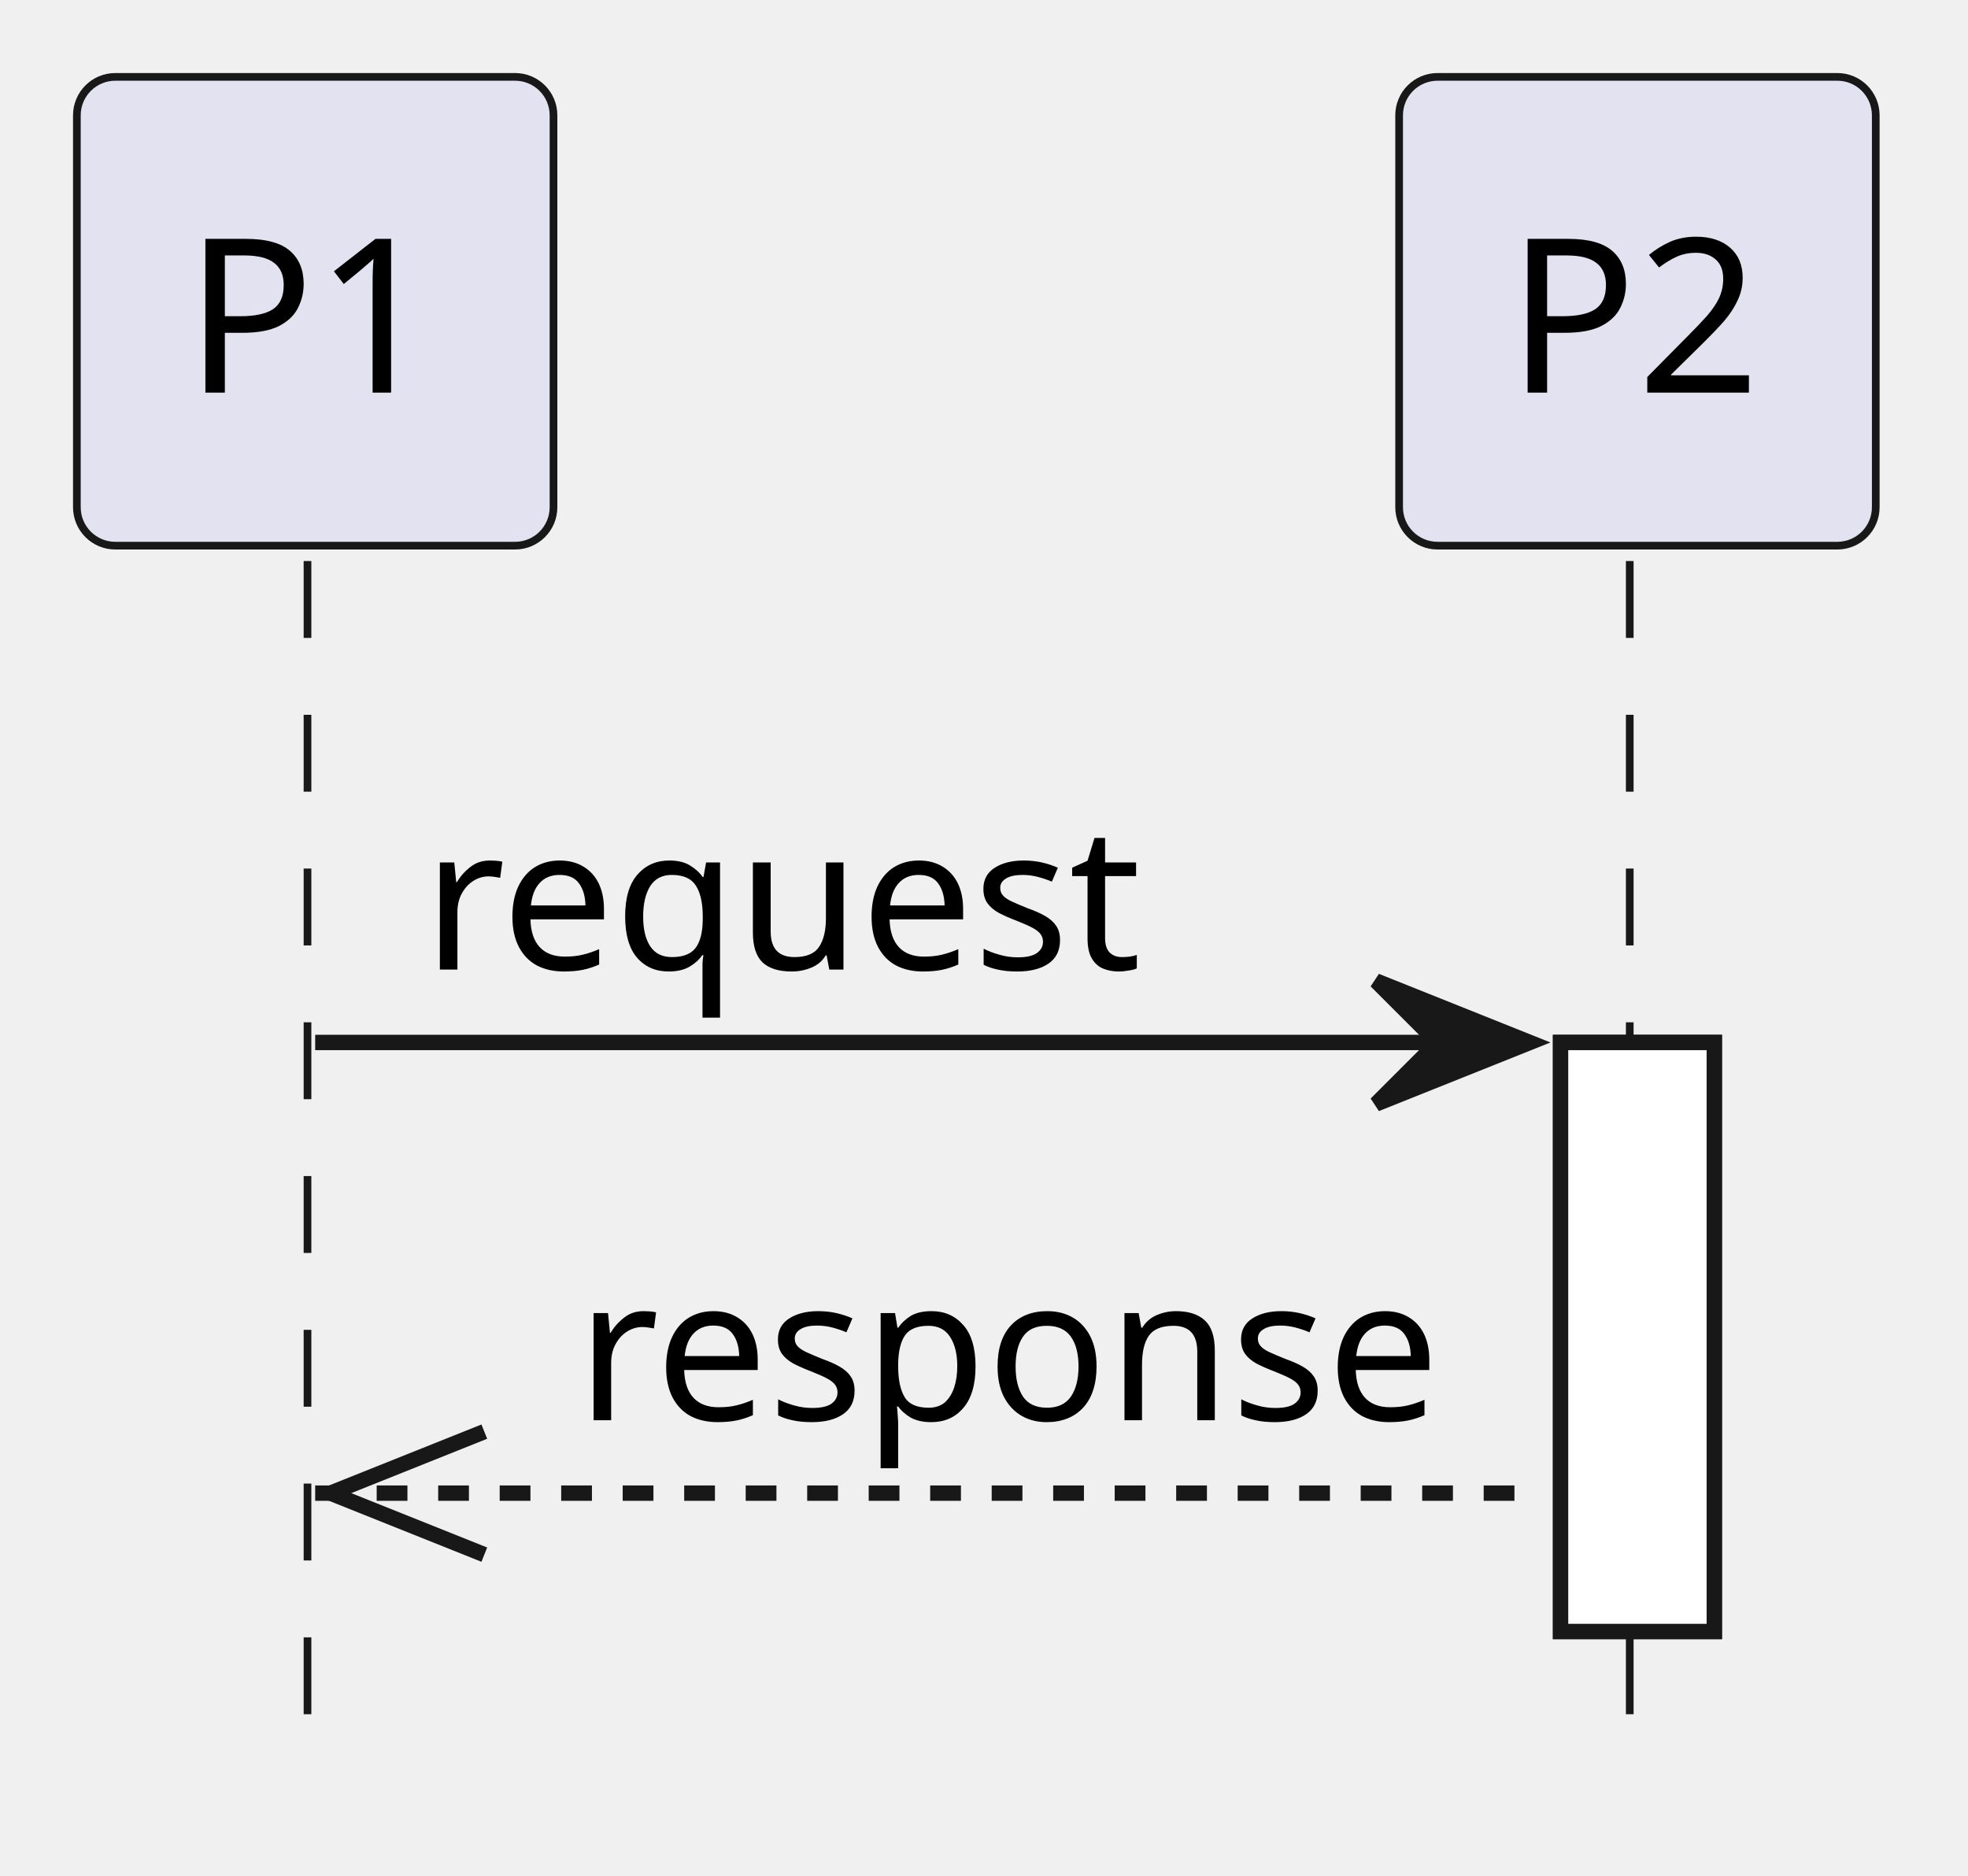
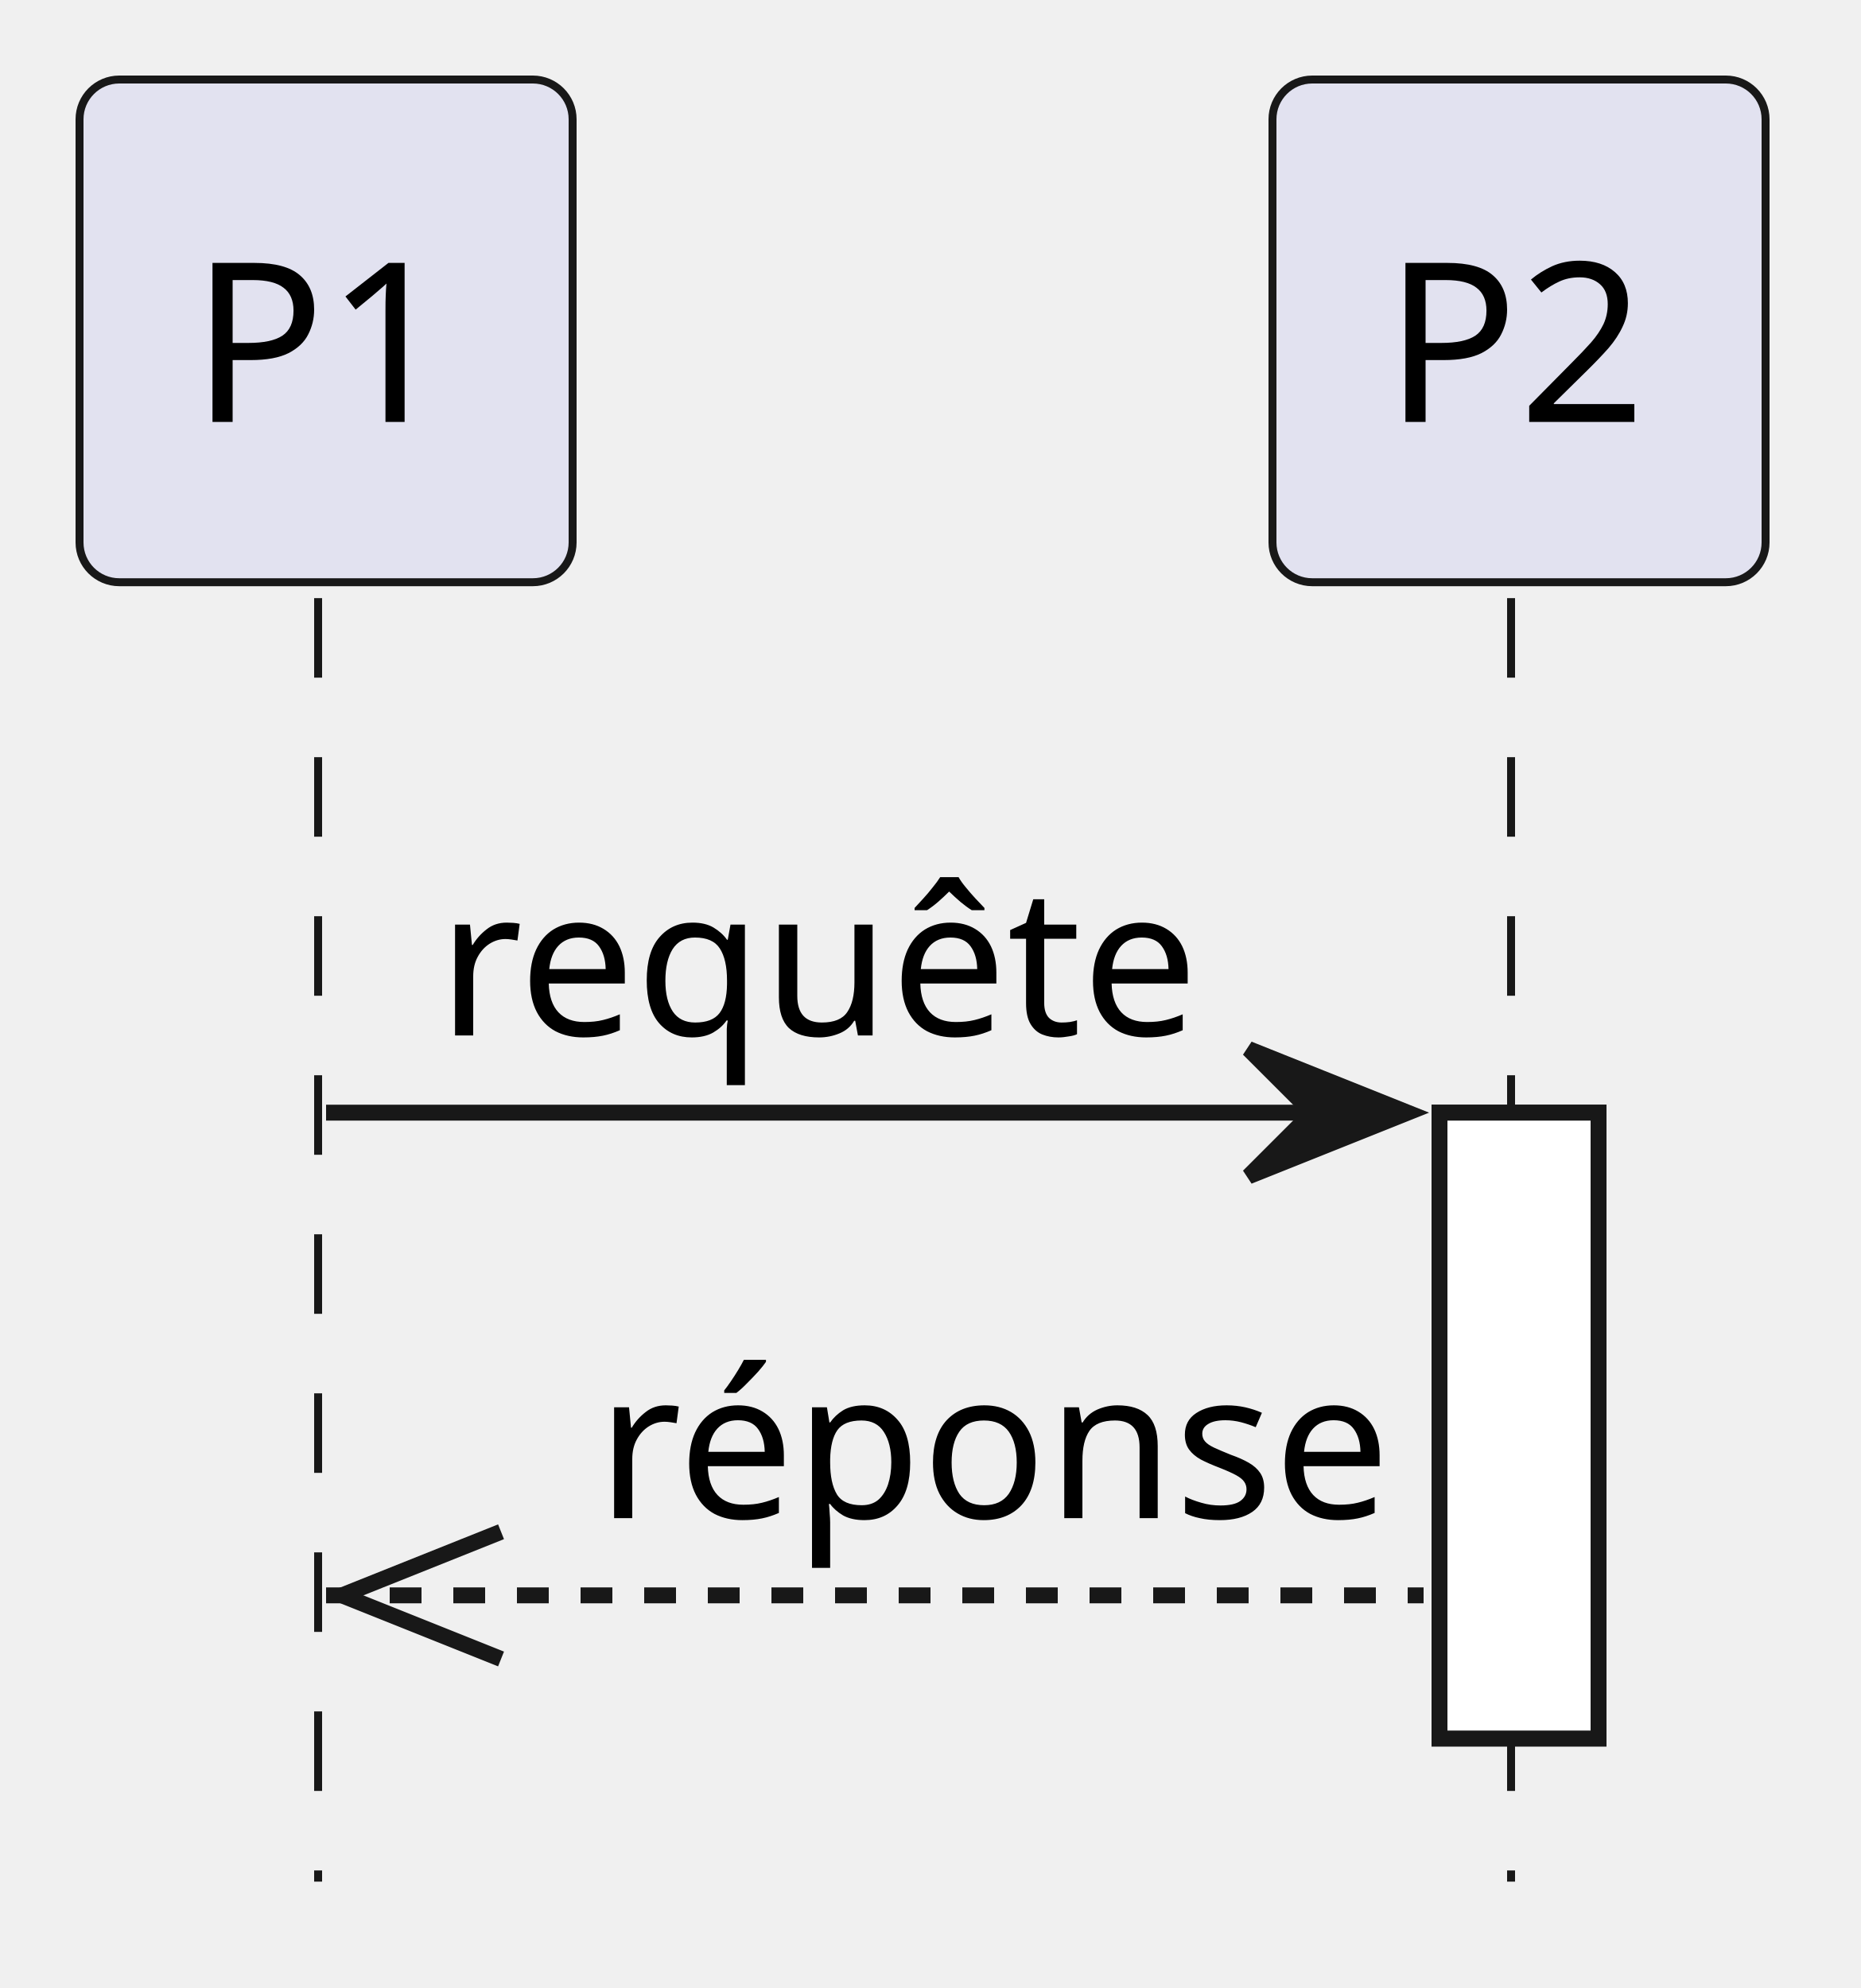
- <svg xmlns="http://www.w3.org/2000/svg" contentStyleType="text/css" height="122px" preserveAspectRatio="none" style="width:128px;height:122px;background:#00000000;" version="1.1" viewBox="0 0 128 122" width="128px" zoomAndPan="magnify">
+ <svg xmlns="http://www.w3.org/2000/svg" contentStyleType="text/css" height="125px" preserveAspectRatio="none" style="width:117px;height:125px;background:#00000000;" version="1.1" viewBox="0 0 117 125" width="117px" zoomAndPan="magnify">
  <defs />
  <g>
-     <rect fill="#FFFFFF" height="38.31" style="stroke:#181818;stroke-width:1.0;" width="10" x="101.5" y="67.799" />
-     <line style="stroke:#181818;stroke-width:0.5;stroke-dasharray:5.0,5.0;" x1="20" x2="20" y1="36.488" y2="115.109" />
-     <line style="stroke:#181818;stroke-width:0.5;stroke-dasharray:5.0,5.0;" x1="106" x2="106" y1="36.488" y2="115.109" />
-     <rect fill="#E2E2F0" height="30.488" rx="2.5" ry="2.5" style="stroke:#181818;stroke-width:0.5;" width="31" x="5" y="5" />
-     <text fill="#000000" font-family="sans-serif" font-size="14" lengthAdjust="spacing" textLength="17" x="12" y="25.535">P1</text>
-     <rect fill="#E2E2F0" height="30.488" rx="2.5" ry="2.5" style="stroke:#181818;stroke-width:0.5;" width="31" x="91" y="5" />
-     <text fill="#000000" font-family="sans-serif" font-size="14" lengthAdjust="spacing" textLength="17" x="98" y="25.535">P2</text>
-     <rect fill="#FFFFFF" height="38.31" style="stroke:#181818;stroke-width:1.0;" width="10" x="101.5" y="67.799" />
-     <polygon fill="#181818" points="89.5,63.799,99.5,67.799,89.5,71.799,93.5,67.799" style="stroke:#181818;stroke-width:1.0;" />
-     <line style="stroke:#181818;stroke-width:1.0;" x1="20.5" x2="95.5" y1="67.799" y2="67.799" />
-     <text fill="#000000" font-family="sans-serif" font-size="13" lengthAdjust="spacing" textLength="47" x="27.5" y="63.057">request</text>
-     <line style="stroke:#181818;stroke-width:1.0;" x1="21.5" x2="31.5" y1="97.109" y2="93.109" />
-     <line style="stroke:#181818;stroke-width:1.0;" x1="21.5" x2="31.5" y1="97.109" y2="101.109" />
-     <line style="stroke:#181818;stroke-width:1.0;stroke-dasharray:2.0,2.0;" x1="20.5" x2="100.5" y1="97.109" y2="97.109" />
-     <text fill="#000000" font-family="sans-serif" font-size="13" lengthAdjust="spacing" textLength="57" x="37.5" y="92.367">response</text>
+     <rect fill="#FFFFFF" height="39.352" style="stroke:#181818;stroke-width:1.0;" width="10" x="90.5" y="69.961" />
+     <line style="stroke:#181818;stroke-width:0.5;stroke-dasharray:5.0,5.0;" x1="20" x2="20" y1="37.609" y2="118.312" />
+     <line style="stroke:#181818;stroke-width:0.5;stroke-dasharray:5.0,5.0;" x1="95" x2="95" y1="37.609" y2="118.312" />
+     <rect fill="#E2E2F0" height="31.609" rx="2.5" ry="2.5" style="stroke:#181818;stroke-width:0.5;" width="31" x="5" y="5" />
+     <text fill="#000000" font-family="sans-serif" font-size="14" lengthAdjust="spacing" textLength="17" x="12" y="26.533">P1</text>
+     <rect fill="#E2E2F0" height="31.609" rx="2.5" ry="2.5" style="stroke:#181818;stroke-width:0.5;" width="31" x="80" y="5" />
+     <text fill="#000000" font-family="sans-serif" font-size="14" lengthAdjust="spacing" textLength="17" x="87" y="26.533">P2</text>
+     <rect fill="#FFFFFF" height="39.352" style="stroke:#181818;stroke-width:1.0;" width="10" x="90.5" y="69.961" />
+     <polygon fill="#181818" points="78.5,65.961,88.5,69.961,78.5,73.961,82.5,69.961" style="stroke:#181818;stroke-width:1.0;" />
+     <line style="stroke:#181818;stroke-width:1.0;" x1="20.5" x2="84.5" y1="69.961" y2="69.961" />
+     <text fill="#000000" font-family="sans-serif" font-size="13" lengthAdjust="spacing" textLength="43" x="27.5" y="65.105">requête</text>
+     <line style="stroke:#181818;stroke-width:1.0;" x1="21.5" x2="31.5" y1="100.312" y2="96.312" />
+     <line style="stroke:#181818;stroke-width:1.0;" x1="21.5" x2="31.5" y1="100.312" y2="104.312" />
+     <line style="stroke:#181818;stroke-width:1.0;stroke-dasharray:2.0,2.0;" x1="20.5" x2="89.5" y1="100.312" y2="100.312" />
+     <text fill="#000000" font-family="sans-serif" font-size="13" lengthAdjust="spacing" textLength="46" x="37.5" y="95.456">réponse</text>
  </g>
</svg>
